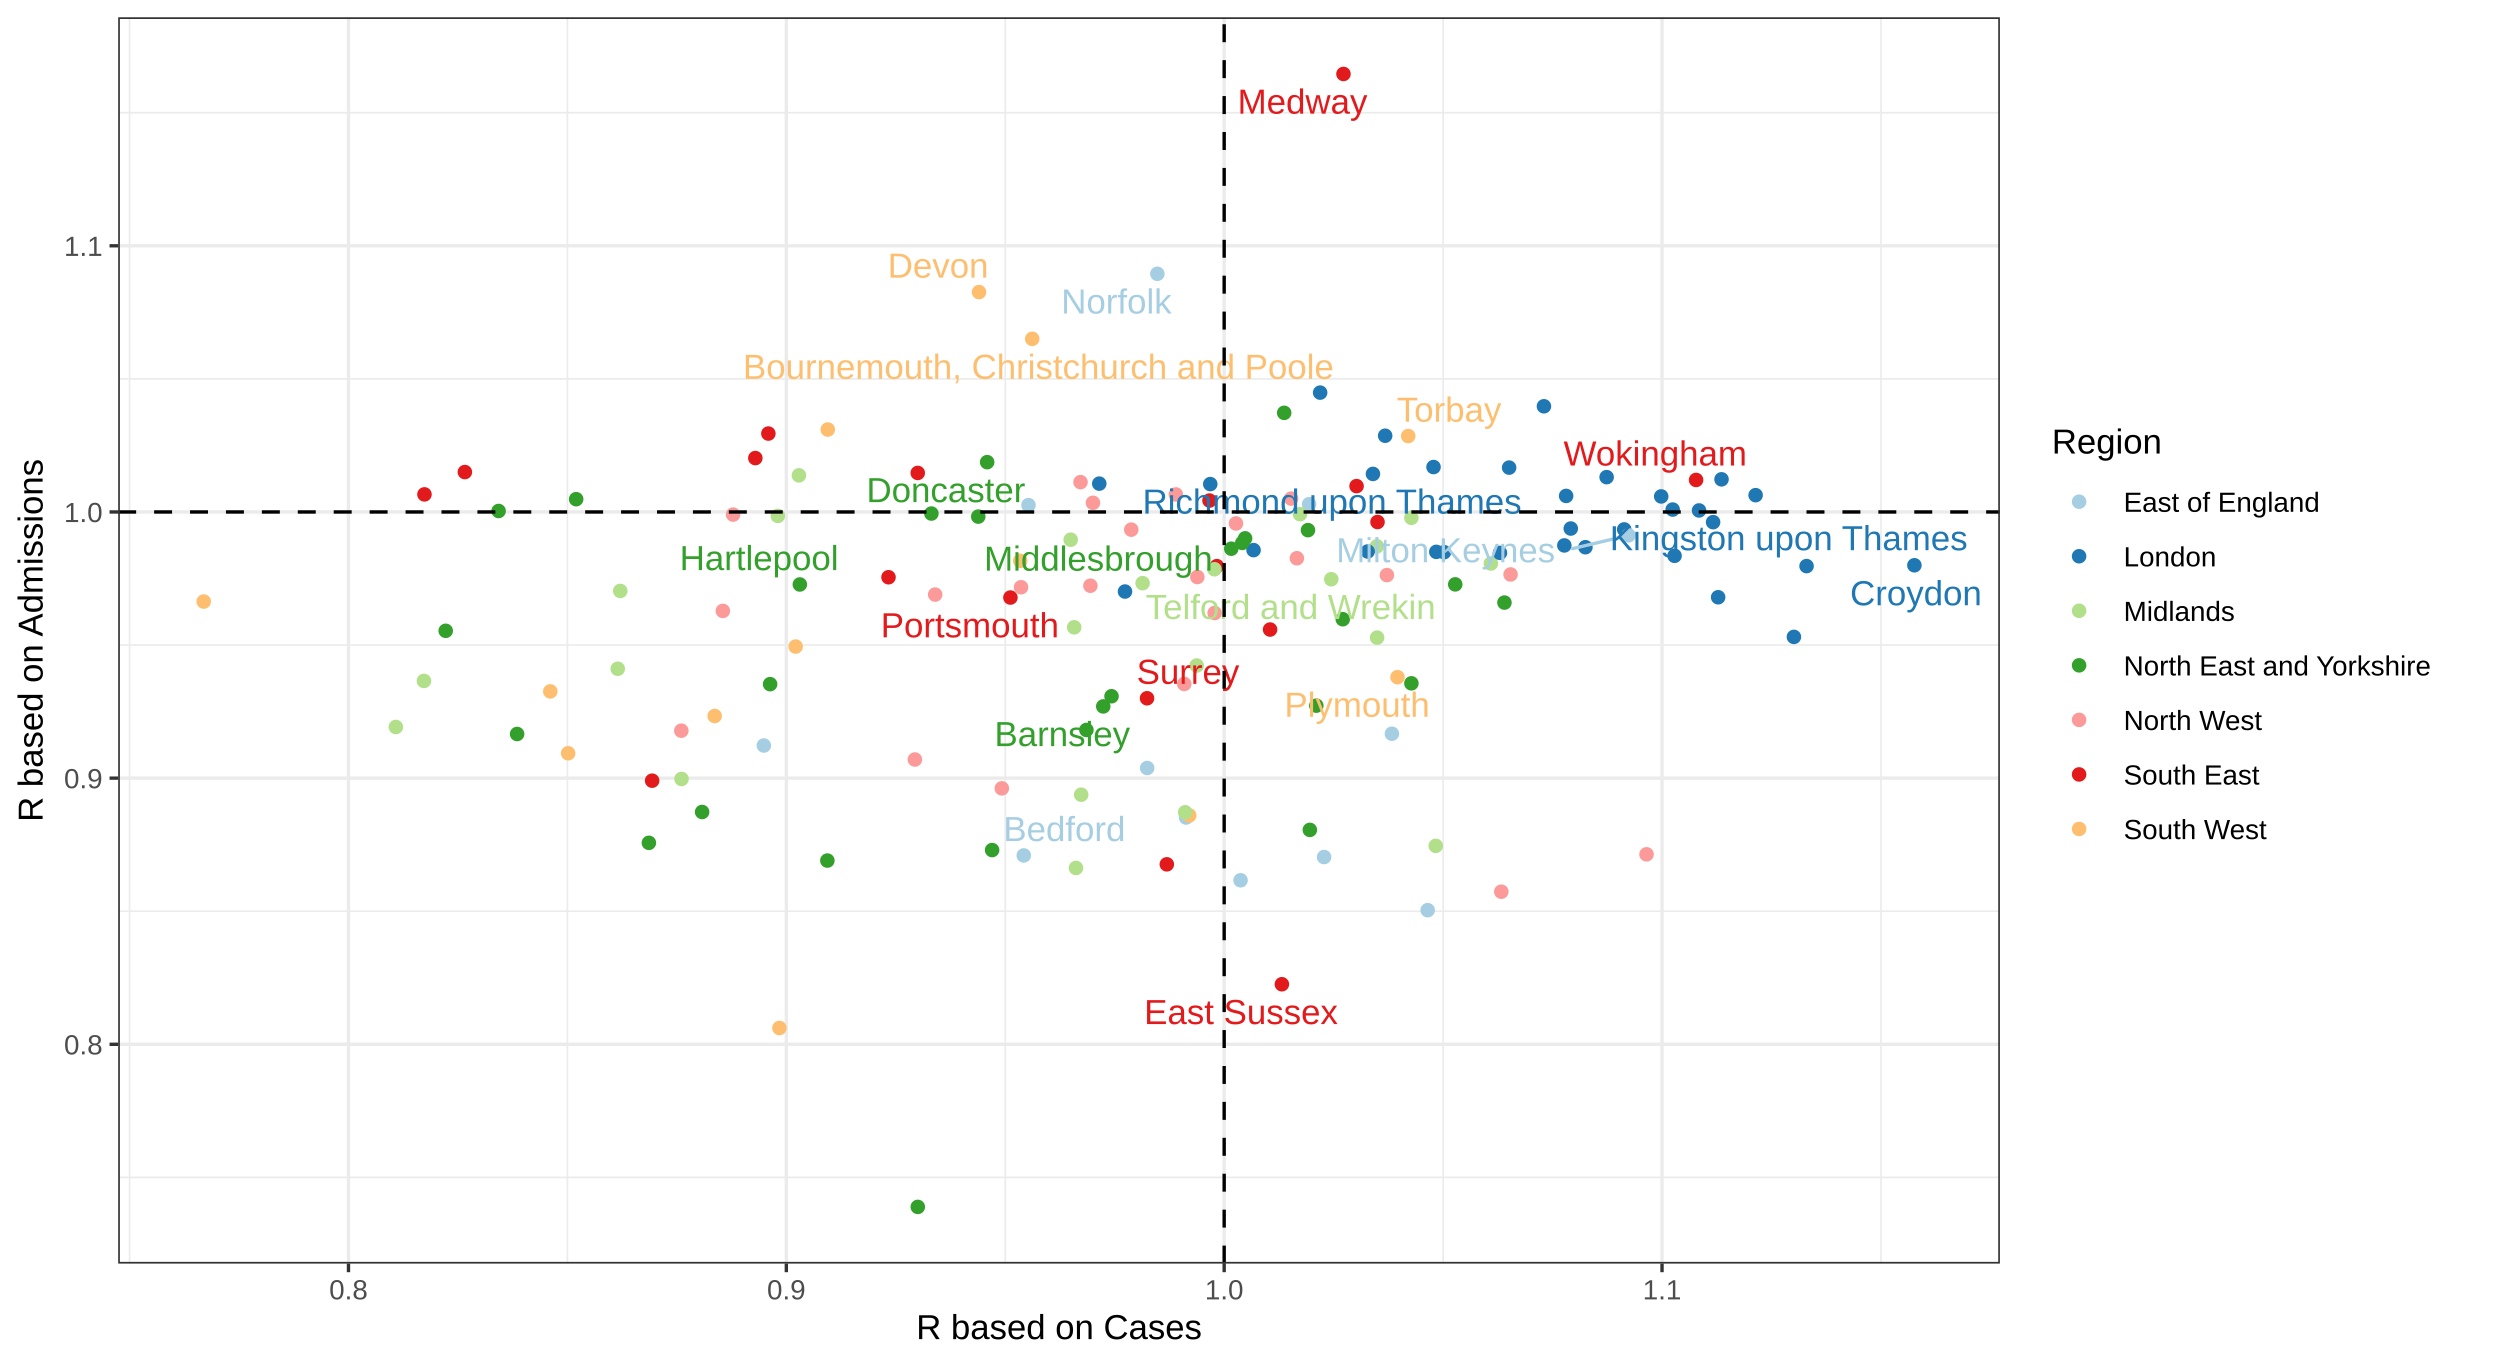
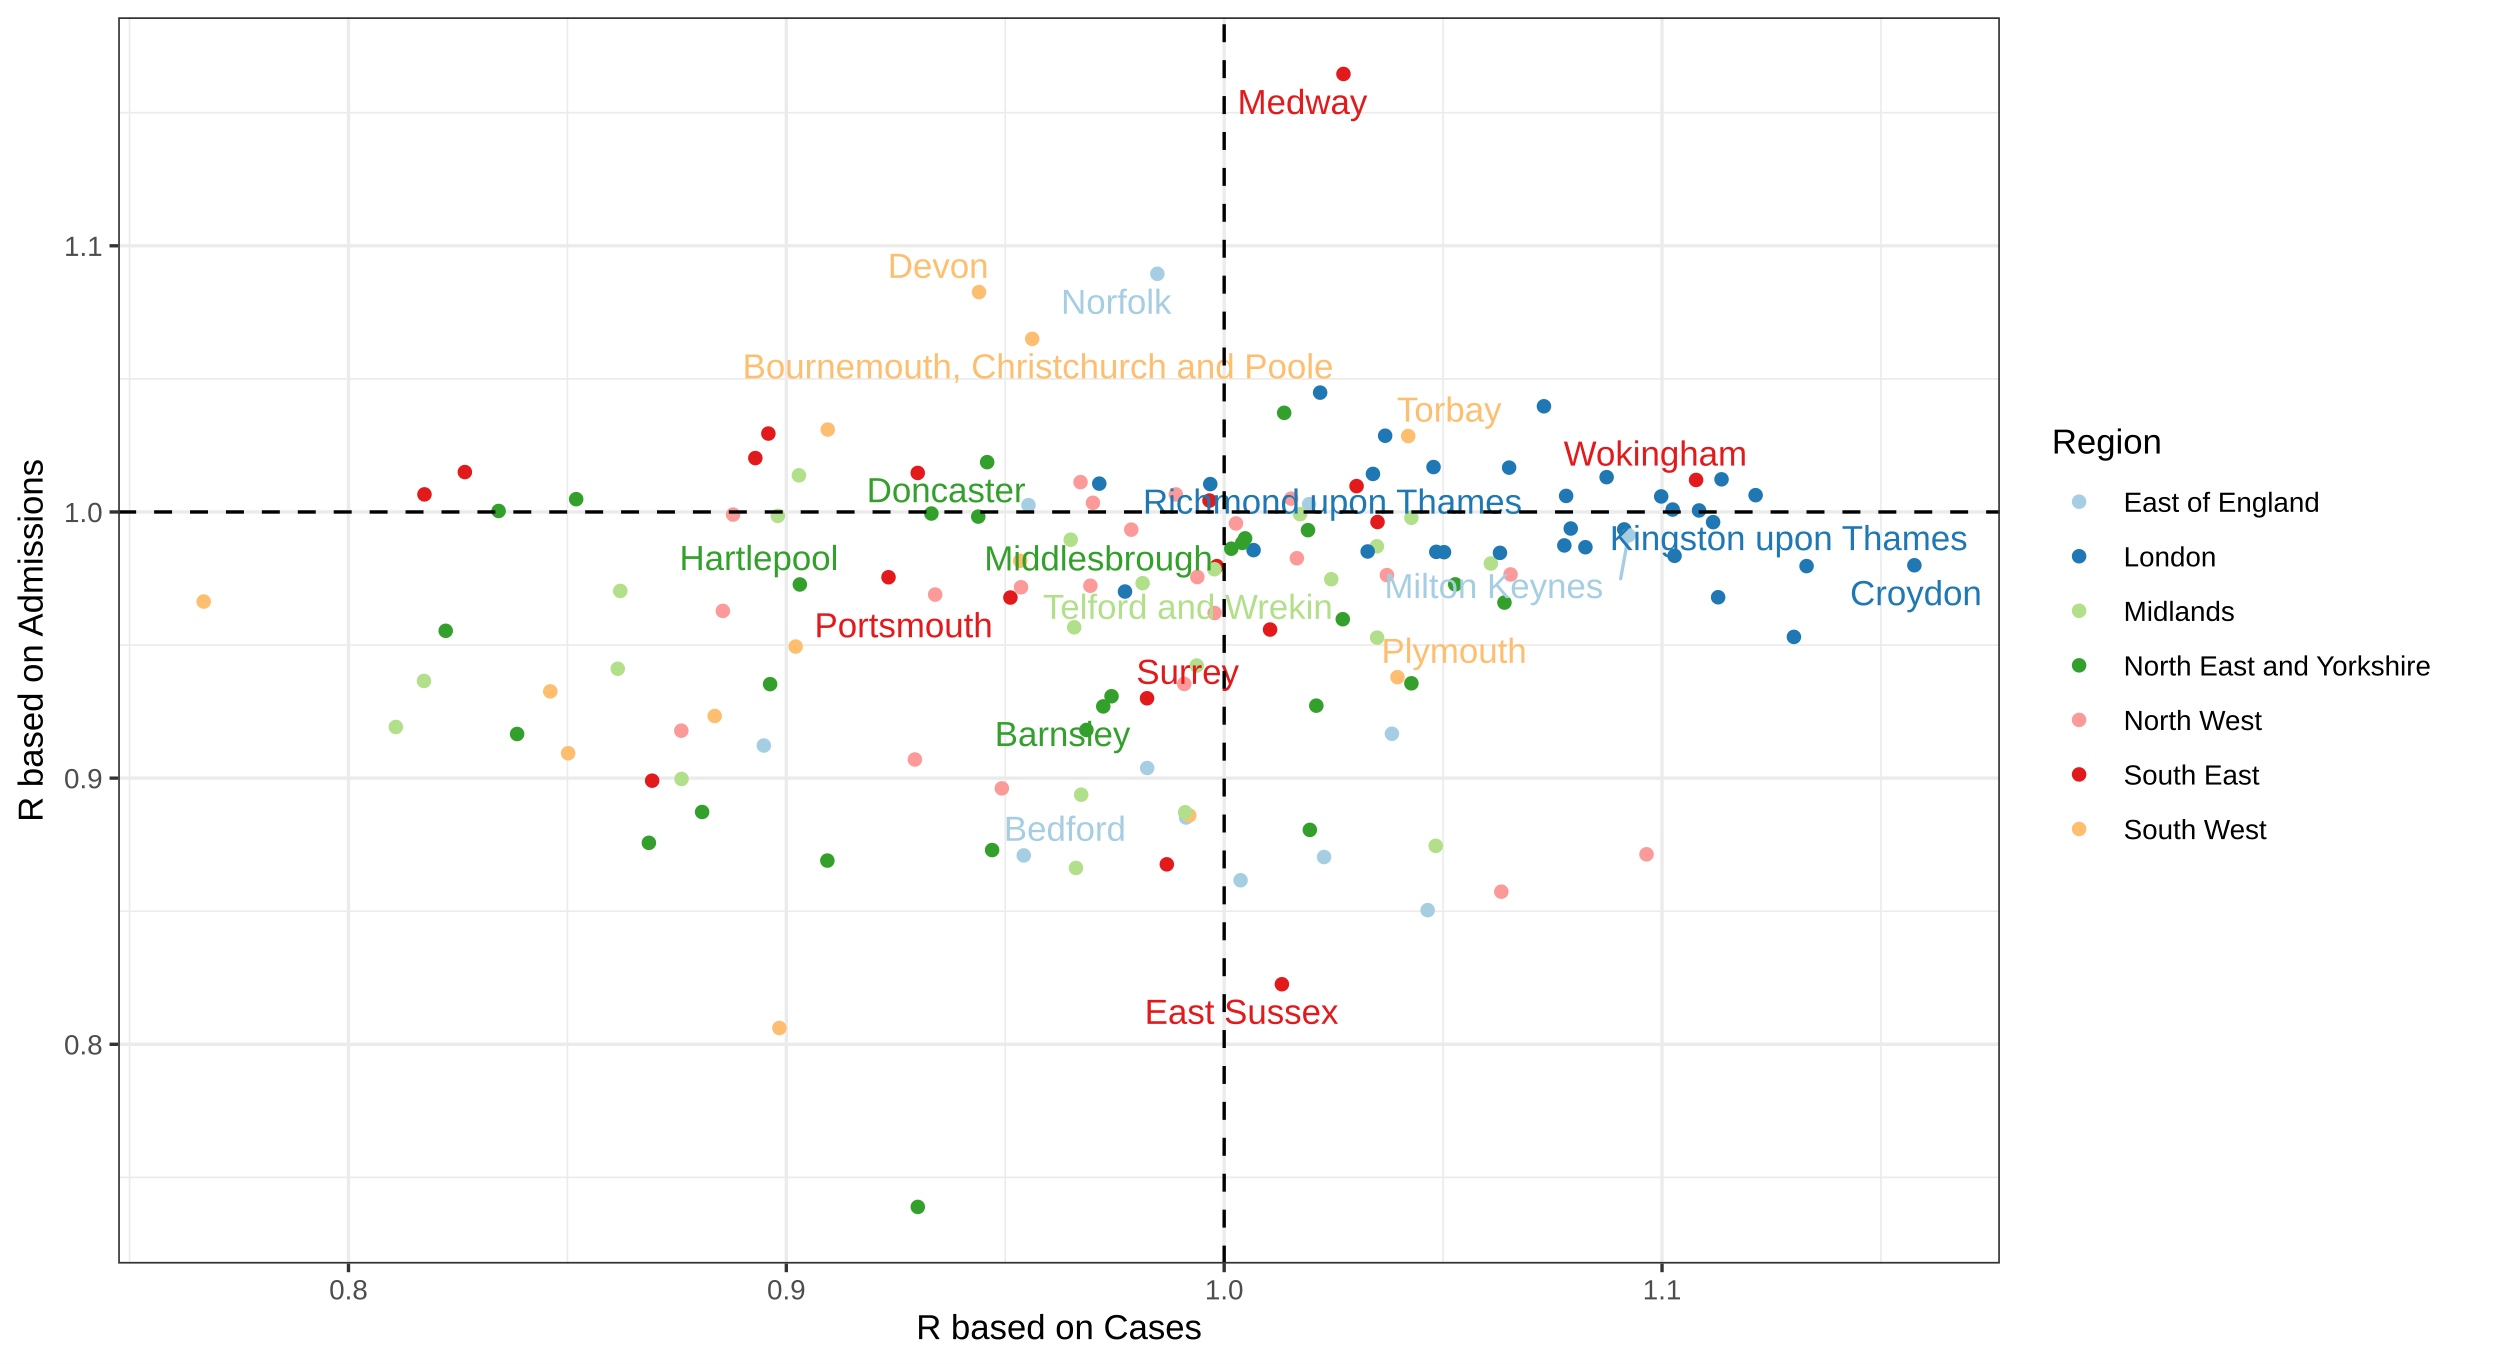
<svg xmlns="http://www.w3.org/2000/svg" class="svglite" width="792.00pt" height="432.00pt" viewBox="0 0 792.00 432.00">
  <defs>
    <style type="text/css">
    .svglite line, .svglite polyline, .svglite polygon, .svglite path, .svglite rect, .svglite circle {
      fill: none;
      stroke: #000000;
      stroke-linecap: round;
      stroke-linejoin: round;
      stroke-miterlimit: 10.00;
    }
  </style>
  </defs>
  <rect width="100%" height="100%" style="stroke: none; fill: #FFFFFF;" />
  <defs>
    <clipPath id="cpMC4wMHw3OTIuMDB8MC4wMHw0MzIuMDA=">
      <rect x="0.00" y="0.00" width="792.00" height="432.00" />
    </clipPath>
  </defs>
  <g clip-path="url(#cpMC4wMHw3OTIuMDB8MC4wMHw0MzIuMDA=)">
    <rect x="-0" y="0.00" width="792.00" height="432.00" style="stroke-width: 1.07; stroke: #FFFFFF; fill: #FFFFFF;" />
  </g>
  <defs>
    <clipPath id="cpMzcuNDR8NjMzLjU4fDUuNDh8NDAwLjI5">
      <rect x="37.44" y="5.48" width="596.13" height="394.82" />
    </clipPath>
  </defs>
  <g clip-path="url(#cpMzcuNDR8NjMzLjU4fDUuNDh8NDAwLjI5)">
    <rect x="37.44" y="5.48" width="596.13" height="394.82" style="stroke-width: 1.07; stroke: none; fill: #FFFFFF;" />
    <polyline points="37.44,373.00 633.58,373.00 " style="stroke-width: 0.53; stroke: #EBEBEB; stroke-linecap: butt;" />
    <polyline points="37.44,288.67 633.58,288.67 " style="stroke-width: 0.53; stroke: #EBEBEB; stroke-linecap: butt;" />
    <polyline points="37.44,204.35 633.58,204.35 " style="stroke-width: 0.53; stroke: #EBEBEB; stroke-linecap: butt;" />
    <polyline points="37.44,120.03 633.58,120.03 " style="stroke-width: 0.53; stroke: #EBEBEB; stroke-linecap: butt;" />
    <polyline points="37.44,35.71 633.58,35.71 " style="stroke-width: 0.53; stroke: #EBEBEB; stroke-linecap: butt;" />
    <polyline points="41.05,400.29 41.05,5.48 " style="stroke-width: 0.53; stroke: #EBEBEB; stroke-linecap: butt;" />
    <polyline points="179.76,400.29 179.76,5.48 " style="stroke-width: 0.53; stroke: #EBEBEB; stroke-linecap: butt;" />
    <polyline points="318.47,400.29 318.47,5.48 " style="stroke-width: 0.53; stroke: #EBEBEB; stroke-linecap: butt;" />
    <polyline points="457.18,400.29 457.18,5.48 " style="stroke-width: 0.53; stroke: #EBEBEB; stroke-linecap: butt;" />
    <polyline points="595.89,400.29 595.89,5.48 " style="stroke-width: 0.53; stroke: #EBEBEB; stroke-linecap: butt;" />
    <polyline points="37.44,330.84 633.58,330.84 " style="stroke-width: 1.07; stroke: #EBEBEB; stroke-linecap: butt;" />
    <polyline points="37.44,246.51 633.58,246.51 " style="stroke-width: 1.07; stroke: #EBEBEB; stroke-linecap: butt;" />
    <polyline points="37.44,162.19 633.58,162.19 " style="stroke-width: 1.07; stroke: #EBEBEB; stroke-linecap: butt;" />
    <polyline points="37.44,77.87 633.58,77.87 " style="stroke-width: 1.07; stroke: #EBEBEB; stroke-linecap: butt;" />
    <polyline points="110.40,400.29 110.40,5.48 " style="stroke-width: 1.07; stroke: #EBEBEB; stroke-linecap: butt;" />
    <polyline points="249.11,400.29 249.11,5.48 " style="stroke-width: 1.07; stroke: #EBEBEB; stroke-linecap: butt;" />
    <polyline points="387.82,400.29 387.82,5.48 " style="stroke-width: 1.07; stroke: #EBEBEB; stroke-linecap: butt;" />
    <polyline points="526.53,400.29 526.53,5.48 " style="stroke-width: 1.07; stroke: #EBEBEB; stroke-linecap: butt;" />
    <circle cx="397.13" cy="174.28" r="1.95" style="stroke-width: 0.71; stroke: #1F78B4; fill: #1F78B4;" />
    <circle cx="356.40" cy="187.40" r="1.95" style="stroke-width: 0.71; stroke: #1F78B4; fill: #1F78B4;" />
    <circle cx="349.51" cy="223.79" r="1.95" style="stroke-width: 0.71; stroke: #33A02C; fill: #33A02C;" />
    <circle cx="64.54" cy="190.57" r="1.95" style="stroke-width: 0.71; stroke: #FDBF6F; fill: #FDBF6F;" />
    <circle cx="324.33" cy="271.00" r="1.95" style="stroke-width: 0.71; stroke: #A6CEE3; fill: #A6CEE3;" />
    <circle cx="495.58" cy="172.79" r="1.95" style="stroke-width: 0.71; stroke: #1F78B4; fill: #1F78B4;" />
    <circle cx="436.20" cy="173.07" r="1.95" style="stroke-width: 0.71; stroke: #B2DF8A; fill: #B2DF8A;" />
    <circle cx="372.51" cy="156.64" r="1.95" style="stroke-width: 0.71; stroke: #FB9A99; fill: #FB9A99;" />
    <circle cx="289.84" cy="240.61" r="1.95" style="stroke-width: 0.71; stroke: #FB9A99; fill: #FB9A99;" />
    <circle cx="409.03" cy="157.96" r="1.95" style="stroke-width: 0.71; stroke: #FB9A99; fill: #FB9A99;" />
    <circle cx="327.01" cy="107.35" r="1.95" style="stroke-width: 0.71; stroke: #FDBF6F; fill: #FDBF6F;" />
    <circle cx="436.40" cy="165.37" r="1.95" style="stroke-width: 0.71; stroke: #E31A1C; fill: #E31A1C;" />
    <circle cx="417.01" cy="223.55" r="1.95" style="stroke-width: 0.71; stroke: #33A02C; fill: #33A02C;" />
    <circle cx="496.15" cy="157.11" r="1.95" style="stroke-width: 0.71; stroke: #1F78B4; fill: #1F78B4;" />
    <circle cx="281.48" cy="182.87" r="1.95" style="stroke-width: 0.71; stroke: #E31A1C; fill: #E31A1C;" />
    <circle cx="252.06" cy="204.83" r="1.95" style="stroke-width: 0.71; stroke: #FDBF6F; fill: #FDBF6F;" />
    <circle cx="497.62" cy="167.44" r="1.95" style="stroke-width: 0.71; stroke: #1F78B4; fill: #1F78B4;" />
    <circle cx="239.29" cy="145.12" r="1.95" style="stroke-width: 0.71; stroke: #E31A1C; fill: #E31A1C;" />
    <circle cx="358.38" cy="167.79" r="1.95" style="stroke-width: 0.71; stroke: #FB9A99; fill: #FB9A99;" />
    <circle cx="476.61" cy="190.90" r="1.95" style="stroke-width: 0.71; stroke: #33A02C; fill: #33A02C;" />
    <circle cx="393.01" cy="278.87" r="1.95" style="stroke-width: 0.71; stroke: #A6CEE3; fill: #A6CEE3;" />
    <circle cx="454.14" cy="147.96" r="1.95" style="stroke-width: 0.71; stroke: #1F78B4; fill: #1F78B4;" />
    <circle cx="419.47" cy="271.51" r="1.95" style="stroke-width: 0.71; stroke: #A6CEE3; fill: #A6CEE3;" />
    <circle cx="317.38" cy="249.75" r="1.95" style="stroke-width: 0.71; stroke: #FB9A99; fill: #FB9A99;" />
    <circle cx="342.31" cy="152.74" r="1.95" style="stroke-width: 0.71; stroke: #FB9A99; fill: #FB9A99;" />
    <circle cx="314.30" cy="269.30" r="1.95" style="stroke-width: 0.71; stroke: #33A02C; fill: #33A02C;" />
    <circle cx="361.98" cy="184.75" r="1.95" style="stroke-width: 0.71; stroke: #B2DF8A; fill: #B2DF8A;" />
    <circle cx="606.48" cy="179.08" r="1.95" style="stroke-width: 0.71; stroke: #1F78B4; fill: #1F78B4;" />
    <circle cx="262.11" cy="272.63" r="1.95" style="stroke-width: 0.71; stroke: #33A02C; fill: #33A02C;" />
    <circle cx="205.57" cy="267.01" r="1.95" style="stroke-width: 0.71; stroke: #33A02C; fill: #33A02C;" />
    <circle cx="447.13" cy="164.04" r="1.95" style="stroke-width: 0.71; stroke: #B2DF8A; fill: #B2DF8A;" />
    <circle cx="454.85" cy="267.97" r="1.95" style="stroke-width: 0.71; stroke: #B2DF8A; fill: #B2DF8A;" />
    <circle cx="310.15" cy="92.53" r="1.95" style="stroke-width: 0.71; stroke: #FDBF6F; fill: #FDBF6F;" />
    <circle cx="312.73" cy="146.41" r="1.95" style="stroke-width: 0.71; stroke: #33A02C; fill: #33A02C;" />
    <circle cx="262.24" cy="136.08" r="1.95" style="stroke-width: 0.71; stroke: #FDBF6F; fill: #FDBF6F;" />
    <circle cx="253.10" cy="150.59" r="1.95" style="stroke-width: 0.71; stroke: #B2DF8A; fill: #B2DF8A;" />
    <circle cx="383.41" cy="153.36" r="1.95" style="stroke-width: 0.71; stroke: #1F78B4; fill: #1F78B4;" />
    <circle cx="157.96" cy="161.88" r="1.95" style="stroke-width: 0.71; stroke: #33A02C; fill: #33A02C;" />
    <circle cx="406.10" cy="311.81" r="1.95" style="stroke-width: 0.71; stroke: #E31A1C; fill: #E31A1C;" />
    <circle cx="530.50" cy="176.08" r="1.95" style="stroke-width: 0.71; stroke: #1F78B4; fill: #1F78B4;" />
    <circle cx="452.29" cy="288.34" r="1.95" style="stroke-width: 0.71; stroke: #A6CEE3; fill: #A6CEE3;" />
    <circle cx="290.76" cy="382.35" r="1.95" style="stroke-width: 0.71; stroke: #33A02C; fill: #33A02C;" />
    <circle cx="179.99" cy="238.63" r="1.95" style="stroke-width: 0.71; stroke: #FDBF6F; fill: #FDBF6F;" />
    <circle cx="514.54" cy="167.72" r="1.95" style="stroke-width: 0.71; stroke: #1F78B4; fill: #1F78B4;" />
    <circle cx="229.00" cy="193.54" r="1.95" style="stroke-width: 0.71; stroke: #FB9A99; fill: #FB9A99;" />
    <circle cx="526.27" cy="157.27" r="1.95" style="stroke-width: 0.71; stroke: #1F78B4; fill: #1F78B4;" />
    <circle cx="385.50" cy="179.36" r="1.95" style="stroke-width: 0.71; stroke: #E31A1C; fill: #E31A1C;" />
    <circle cx="457.47" cy="174.93" r="1.95" style="stroke-width: 0.71; stroke: #1F78B4; fill: #1F78B4;" />
    <circle cx="348.25" cy="153.21" r="1.95" style="stroke-width: 0.71; stroke: #1F78B4; fill: #1F78B4;" />
    <circle cx="253.39" cy="185.16" r="1.95" style="stroke-width: 0.71; stroke: #33A02C; fill: #33A02C;" />
    <circle cx="572.32" cy="179.34" r="1.95" style="stroke-width: 0.71; stroke: #1F78B4; fill: #1F78B4;" />
    <circle cx="125.41" cy="230.31" r="1.95" style="stroke-width: 0.71; stroke: #B2DF8A; fill: #B2DF8A;" />
    <circle cx="363.42" cy="243.31" r="1.95" style="stroke-width: 0.71; stroke: #A6CEE3; fill: #A6CEE3;" />
    <circle cx="438.82" cy="138.04" r="1.95" style="stroke-width: 0.71; stroke: #1F78B4; fill: #1F78B4;" />
    <circle cx="418.22" cy="124.38" r="1.95" style="stroke-width: 0.71; stroke: #1F78B4; fill: #1F78B4;" />
    <circle cx="147.27" cy="149.55" r="1.95" style="stroke-width: 0.71; stroke: #E31A1C; fill: #E31A1C;" />
    <circle cx="489.12" cy="128.71" r="1.95" style="stroke-width: 0.71; stroke: #1F78B4; fill: #1F78B4;" />
    <circle cx="508.98" cy="151.16" r="1.95" style="stroke-width: 0.71; stroke: #1F78B4; fill: #1F78B4;" />
    <circle cx="402.36" cy="199.44" r="1.95" style="stroke-width: 0.71; stroke: #E31A1C; fill: #E31A1C;" />
    <circle cx="406.83" cy="130.79" r="1.95" style="stroke-width: 0.71; stroke: #33A02C; fill: #33A02C;" />
    <circle cx="538.26" cy="161.71" r="1.95" style="stroke-width: 0.71; stroke: #1F78B4; fill: #1F78B4;" />
    <circle cx="352.13" cy="220.57" r="1.95" style="stroke-width: 0.71; stroke: #33A02C; fill: #33A02C;" />
    <circle cx="410.85" cy="176.85" r="1.95" style="stroke-width: 0.71; stroke: #FB9A99; fill: #FB9A99;" />
    <circle cx="556.18" cy="156.87" r="1.95" style="stroke-width: 0.71; stroke: #1F78B4; fill: #1F78B4;" />
    <circle cx="215.84" cy="231.48" r="1.95" style="stroke-width: 0.71; stroke: #FB9A99; fill: #FB9A99;" />
    <circle cx="344.18" cy="231.25" r="1.95" style="stroke-width: 0.71; stroke: #33A02C; fill: #33A02C;" />
    <circle cx="195.70" cy="211.86" r="1.95" style="stroke-width: 0.71; stroke: #B2DF8A; fill: #B2DF8A;" />
    <circle cx="134.31" cy="215.72" r="1.95" style="stroke-width: 0.71; stroke: #B2DF8A; fill: #B2DF8A;" />
    <circle cx="542.71" cy="165.42" r="1.95" style="stroke-width: 0.71; stroke: #1F78B4; fill: #1F78B4;" />
    <circle cx="340.31" cy="198.73" r="1.95" style="stroke-width: 0.71; stroke: #B2DF8A; fill: #B2DF8A;" />
    <circle cx="439.37" cy="182.19" r="1.95" style="stroke-width: 0.71; stroke: #FB9A99; fill: #FB9A99;" />
    <circle cx="375.76" cy="258.99" r="1.95" style="stroke-width: 0.71; stroke: #A6CEE3; fill: #A6CEE3;" />
    <circle cx="296.26" cy="188.36" r="1.95" style="stroke-width: 0.71; stroke: #FB9A99; fill: #FB9A99;" />
    <circle cx="425.61" cy="23.43" r="1.95" style="stroke-width: 0.71; stroke: #E31A1C; fill: #E31A1C;" />
    <circle cx="568.31" cy="201.77" r="1.95" style="stroke-width: 0.71; stroke: #1F78B4; fill: #1F78B4;" />
    <circle cx="393.55" cy="172.00" r="1.95" style="stroke-width: 0.71; stroke: #33A02C; fill: #33A02C;" />
    <circle cx="515.92" cy="169.59" r="1.95" style="stroke-width: 0.71; stroke: #A6CEE3; fill: #A6CEE3;" />
    <circle cx="414.96" cy="262.91" r="1.95" style="stroke-width: 0.71; stroke: #33A02C; fill: #33A02C;" />
    <circle cx="455.02" cy="174.83" r="1.95" style="stroke-width: 0.71; stroke: #1F78B4; fill: #1F78B4;" />
    <circle cx="366.65" cy="86.74" r="1.95" style="stroke-width: 0.71; stroke: #A6CEE3; fill: #A6CEE3;" />
    <circle cx="447.13" cy="216.48" r="1.95" style="stroke-width: 0.71; stroke: #33A02C; fill: #33A02C;" />
    <circle cx="141.20" cy="199.84" r="1.95" style="stroke-width: 0.71; stroke: #33A02C; fill: #33A02C;" />
    <circle cx="323.21" cy="177.68" r="1.95" style="stroke-width: 0.71; stroke: #FDBF6F; fill: #FDBF6F;" />
    <circle cx="414.37" cy="167.95" r="1.95" style="stroke-width: 0.71; stroke: #33A02C; fill: #33A02C;" />
    <circle cx="163.82" cy="232.53" r="1.95" style="stroke-width: 0.71; stroke: #33A02C; fill: #33A02C;" />
    <circle cx="436.27" cy="202.00" r="1.95" style="stroke-width: 0.71; stroke: #B2DF8A; fill: #B2DF8A;" />
    <circle cx="309.91" cy="163.66" r="1.95" style="stroke-width: 0.71; stroke: #33A02C; fill: #33A02C;" />
    <circle cx="472.31" cy="178.52" r="1.95" style="stroke-width: 0.71; stroke: #B2DF8A; fill: #B2DF8A;" />
    <circle cx="246.42" cy="163.43" r="1.95" style="stroke-width: 0.71; stroke: #B2DF8A; fill: #B2DF8A;" />
    <circle cx="478.55" cy="181.99" r="1.95" style="stroke-width: 0.71; stroke: #FB9A99; fill: #FB9A99;" />
    <circle cx="429.76" cy="154.00" r="1.95" style="stroke-width: 0.71; stroke: #E31A1C; fill: #E31A1C;" />
    <circle cx="241.98" cy="236.18" r="1.95" style="stroke-width: 0.71; stroke: #A6CEE3; fill: #A6CEE3;" />
    <circle cx="442.73" cy="214.53" r="1.95" style="stroke-width: 0.71; stroke: #FDBF6F; fill: #FDBF6F;" />
    <circle cx="320.10" cy="189.30" r="1.95" style="stroke-width: 0.71; stroke: #E31A1C; fill: #E31A1C;" />
    <circle cx="290.74" cy="149.83" r="1.95" style="stroke-width: 0.71; stroke: #E31A1C; fill: #E31A1C;" />
    <circle cx="433.28" cy="174.71" r="1.95" style="stroke-width: 0.71; stroke: #1F78B4; fill: #1F78B4;" />
    <circle cx="390.07" cy="173.83" r="1.95" style="stroke-width: 0.71; stroke: #33A02C; fill: #33A02C;" />
    <circle cx="434.95" cy="150.14" r="1.95" style="stroke-width: 0.71; stroke: #1F78B4; fill: #1F78B4;" />
    <circle cx="232.24" cy="163.02" r="1.95" style="stroke-width: 0.71; stroke: #FB9A99; fill: #FB9A99;" />
    <circle cx="461.02" cy="185.13" r="1.95" style="stroke-width: 0.71; stroke: #33A02C; fill: #33A02C;" />
    <circle cx="346.25" cy="159.29" r="1.95" style="stroke-width: 0.71; stroke: #FB9A99; fill: #FB9A99;" />
    <circle cx="384.74" cy="180.34" r="1.95" style="stroke-width: 0.71; stroke: #B2DF8A; fill: #B2DF8A;" />
    <circle cx="384.80" cy="194.20" r="1.95" style="stroke-width: 0.71; stroke: #FB9A99; fill: #FB9A99;" />
    <circle cx="295.06" cy="162.69" r="1.95" style="stroke-width: 0.71; stroke: #33A02C; fill: #33A02C;" />
    <circle cx="379.12" cy="210.84" r="1.95" style="stroke-width: 0.71; stroke: #B2DF8A; fill: #B2DF8A;" />
    <circle cx="369.65" cy="273.82" r="1.95" style="stroke-width: 0.71; stroke: #E31A1C; fill: #E31A1C;" />
    <circle cx="339.20" cy="170.98" r="1.95" style="stroke-width: 0.71; stroke: #B2DF8A; fill: #B2DF8A;" />
    <circle cx="376.75" cy="258.32" r="1.95" style="stroke-width: 0.71; stroke: #FDBF6F; fill: #FDBF6F;" />
    <circle cx="174.33" cy="219.03" r="1.95" style="stroke-width: 0.71; stroke: #FDBF6F; fill: #FDBF6F;" />
    <circle cx="394.45" cy="170.55" r="1.95" style="stroke-width: 0.71; stroke: #33A02C; fill: #33A02C;" />
    <circle cx="243.42" cy="137.35" r="1.95" style="stroke-width: 0.71; stroke: #E31A1C; fill: #E31A1C;" />
    <circle cx="414.73" cy="159.73" r="1.95" style="stroke-width: 0.71; stroke: #A6CEE3; fill: #A6CEE3;" />
    <circle cx="545.38" cy="151.85" r="1.95" style="stroke-width: 0.71; stroke: #1F78B4; fill: #1F78B4;" />
    <circle cx="323.46" cy="186.04" r="1.95" style="stroke-width: 0.71; stroke: #FB9A99; fill: #FB9A99;" />
    <circle cx="196.50" cy="187.21" r="1.95" style="stroke-width: 0.71; stroke: #B2DF8A; fill: #B2DF8A;" />
    <circle cx="475.62" cy="282.49" r="1.95" style="stroke-width: 0.71; stroke: #FB9A99; fill: #FB9A99;" />
    <circle cx="243.97" cy="216.74" r="1.95" style="stroke-width: 0.71; stroke: #33A02C; fill: #33A02C;" />
    <circle cx="411.84" cy="162.89" r="1.95" style="stroke-width: 0.71; stroke: #B2DF8A; fill: #B2DF8A;" />
    <circle cx="440.96" cy="232.45" r="1.95" style="stroke-width: 0.71; stroke: #A6CEE3; fill: #A6CEE3;" />
    <circle cx="425.39" cy="196.17" r="1.95" style="stroke-width: 0.71; stroke: #33A02C; fill: #33A02C;" />
    <circle cx="363.38" cy="221.21" r="1.95" style="stroke-width: 0.71; stroke: #E31A1C; fill: #E31A1C;" />
    <circle cx="529.90" cy="161.43" r="1.95" style="stroke-width: 0.71; stroke: #1F78B4; fill: #1F78B4;" />
    <circle cx="246.93" cy="325.67" r="1.95" style="stroke-width: 0.71; stroke: #FDBF6F; fill: #FDBF6F;" />
    <circle cx="375.17" cy="216.68" r="1.95" style="stroke-width: 0.71; stroke: #FB9A99; fill: #FB9A99;" />
    <circle cx="421.75" cy="183.50" r="1.95" style="stroke-width: 0.71; stroke: #B2DF8A; fill: #B2DF8A;" />
    <circle cx="325.82" cy="160.02" r="1.95" style="stroke-width: 0.71; stroke: #A6CEE3; fill: #A6CEE3;" />
    <circle cx="446.12" cy="138.14" r="1.95" style="stroke-width: 0.71; stroke: #FDBF6F; fill: #FDBF6F;" />
    <circle cx="475.19" cy="175.15" r="1.95" style="stroke-width: 0.71; stroke: #1F78B4; fill: #1F78B4;" />
    <circle cx="379.32" cy="182.80" r="1.95" style="stroke-width: 0.71; stroke: #FB9A99; fill: #FB9A99;" />
    <circle cx="222.43" cy="257.24" r="1.95" style="stroke-width: 0.71; stroke: #33A02C; fill: #33A02C;" />
    <circle cx="340.87" cy="274.97" r="1.95" style="stroke-width: 0.71; stroke: #B2DF8A; fill: #B2DF8A;" />
    <circle cx="502.26" cy="173.36" r="1.95" style="stroke-width: 0.71; stroke: #1F78B4; fill: #1F78B4;" />
    <circle cx="544.31" cy="189.21" r="1.95" style="stroke-width: 0.71; stroke: #1F78B4; fill: #1F78B4;" />
    <circle cx="521.62" cy="270.65" r="1.95" style="stroke-width: 0.71; stroke: #FB9A99; fill: #FB9A99;" />
    <circle cx="342.52" cy="251.76" r="1.95" style="stroke-width: 0.71; stroke: #B2DF8A; fill: #B2DF8A;" />
    <circle cx="134.47" cy="156.62" r="1.95" style="stroke-width: 0.71; stroke: #E31A1C; fill: #E31A1C;" />
    <circle cx="206.60" cy="247.32" r="1.95" style="stroke-width: 0.71; stroke: #E31A1C; fill: #E31A1C;" />
    <circle cx="478.09" cy="148.14" r="1.95" style="stroke-width: 0.71; stroke: #1F78B4; fill: #1F78B4;" />
    <circle cx="391.56" cy="165.83" r="1.95" style="stroke-width: 0.71; stroke: #FB9A99; fill: #FB9A99;" />
    <circle cx="226.41" cy="226.83" r="1.95" style="stroke-width: 0.71; stroke: #FDBF6F; fill: #FDBF6F;" />
    <circle cx="383.17" cy="158.57" r="1.95" style="stroke-width: 0.71; stroke: #E31A1C; fill: #E31A1C;" />
    <circle cx="345.44" cy="185.56" r="1.95" style="stroke-width: 0.71; stroke: #FB9A99; fill: #FB9A99;" />
    <circle cx="537.32" cy="152.05" r="1.95" style="stroke-width: 0.71; stroke: #E31A1C; fill: #E31A1C;" />
    <circle cx="375.46" cy="257.33" r="1.95" style="stroke-width: 0.71; stroke: #B2DF8A; fill: #B2DF8A;" />
    <circle cx="215.91" cy="246.78" r="1.95" style="stroke-width: 0.71; stroke: #B2DF8A; fill: #B2DF8A;" />
    <circle cx="182.53" cy="158.14" r="1.95" style="stroke-width: 0.71; stroke: #33A02C; fill: #33A02C;" />
-     <line x1="498.17" y1="173.81" x2="514.60" y2="169.90" style="stroke-width: 1.07; stroke: #A6CEE3;" />
-     <text x="336.53" y="236.37" text-anchor="middle" style="font-size: 11.04px; fill: #33A02C; font-family: Liberation Sans;" textLength="47.79px" lengthAdjust="spacingAndGlyphs">Barnsley</text>
-     <text x="337.19" y="266.45" text-anchor="middle" style="font-size: 11.04px; fill: #A6CEE3; font-family: Liberation Sans;" textLength="43.32px" lengthAdjust="spacingAndGlyphs">Bedford</text>
-     <text x="328.96" y="120.02" text-anchor="middle" style="font-size: 11.04px; fill: #FDBF6F; font-family: Liberation Sans;" textLength="209.37px" lengthAdjust="spacingAndGlyphs">Bournemouth, Christchurch and Poole</text>
-     <text x="606.97" y="191.75" text-anchor="middle" style="font-size: 11.04px; fill: #1F78B4; font-family: Liberation Sans;" textLength="46.01px" lengthAdjust="spacingAndGlyphs">Croydon</text>
-     <text x="297.19" y="87.96" text-anchor="middle" style="font-size: 11.04px; fill: #FDBF6F; font-family: Liberation Sans;" textLength="35.55px" lengthAdjust="spacingAndGlyphs">Devon</text>
-     <text x="299.66" y="159.08" text-anchor="middle" style="font-size: 11.04px; fill: #33A02C; font-family: Liberation Sans;" textLength="56.46px" lengthAdjust="spacingAndGlyphs">Doncaster</text>
-     <text x="393.16" y="324.43" text-anchor="middle" style="font-size: 11.04px; fill: #E31A1C; font-family: Liberation Sans;" textLength="65.92px" lengthAdjust="spacingAndGlyphs">East Sussex</text>
-     <text x="240.48" y="180.62" text-anchor="middle" style="font-size: 11.04px; fill: #33A02C; font-family: Liberation Sans;" textLength="57.33px" lengthAdjust="spacingAndGlyphs">Hartlepool</text>
-     <text x="566.67" y="174.31" text-anchor="middle" style="font-size: 11.04px; fill: #1F78B4; font-family: Liberation Sans;" textLength="126.61px" lengthAdjust="spacingAndGlyphs">Kingston upon Thames</text>
-     <text x="412.63" y="36.01" text-anchor="middle" style="font-size: 11.04px; fill: #E31A1C; font-family: Liberation Sans;" textLength="45.62px" lengthAdjust="spacingAndGlyphs">Medway</text>
-     <text x="347.97" y="180.79" text-anchor="middle" style="font-size: 11.04px; fill: #33A02C; font-family: Liberation Sans;" textLength="81.20px" lengthAdjust="spacingAndGlyphs">Middlesbrough</text>
-     <text x="457.99" y="178.13" text-anchor="middle" style="font-size: 11.04px; fill: #A6CEE3; font-family: Liberation Sans;" textLength="76.76px" lengthAdjust="spacingAndGlyphs">Milton Keynes</text>
-     <text x="353.68" y="99.33" text-anchor="middle" style="font-size: 11.04px; fill: #A6CEE3; font-family: Liberation Sans;" textLength="39.61px" lengthAdjust="spacingAndGlyphs">Norfolk</text>
-     <text x="429.92" y="227.08" text-anchor="middle" style="font-size: 11.04px; fill: #FDBF6F; font-family: Liberation Sans;" textLength="52.05px" lengthAdjust="spacingAndGlyphs">Plymouth</text>
-     <text x="307.25" y="201.90" text-anchor="middle" style="font-size: 11.04px; fill: #E31A1C; font-family: Liberation Sans;" textLength="63.41px" lengthAdjust="spacingAndGlyphs">Portsmouth</text>
-     <text x="422.00" y="162.72" text-anchor="middle" style="font-size: 11.04px; fill: #1F78B4; font-family: Liberation Sans;" textLength="133.77px" lengthAdjust="spacingAndGlyphs">Richmond upon Thames</text>
-     <text x="376.35" y="216.64" text-anchor="middle" style="font-size: 11.04px; fill: #E31A1C; font-family: Liberation Sans;" textLength="35.94px" lengthAdjust="spacingAndGlyphs">Surrey</text>
-     <text x="408.88" y="196.09" text-anchor="middle" style="font-size: 11.04px; fill: #B2DF8A; font-family: Liberation Sans;" textLength="102.39px" lengthAdjust="spacingAndGlyphs">Telford and Wrekin</text>
-     <text x="459.06" y="133.60" text-anchor="middle" style="font-size: 11.04px; fill: #FDBF6F; font-family: Liberation Sans;" textLength="36.44px" lengthAdjust="spacingAndGlyphs">Torbay</text>
-     <text x="524.38" y="147.48" text-anchor="middle" style="font-size: 11.04px; fill: #E31A1C; font-family: Liberation Sans;" textLength="64.94px" lengthAdjust="spacingAndGlyphs">Wokingham</text>
+     <line x1="513.42" y1="183.35" x2="515.75" y2="170.51" style="stroke-width: 1.07; stroke: #A6CEE3;" />
+     <text x="336.61" y="236.34" text-anchor="middle" style="font-size: 11.04px; fill: #33A02C; font-family: Liberation Sans;" textLength="47.79px" lengthAdjust="spacingAndGlyphs">Barnsley</text>
+     <text x="337.35" y="266.36" text-anchor="middle" style="font-size: 11.04px; fill: #A6CEE3; font-family: Liberation Sans;" textLength="43.32px" lengthAdjust="spacingAndGlyphs">Bedford</text>
+     <text x="328.84" y="119.88" text-anchor="middle" style="font-size: 11.04px; fill: #FDBF6F; font-family: Liberation Sans;" textLength="209.37px" lengthAdjust="spacingAndGlyphs">Bournemouth, Christchurch and Poole</text>
+     <text x="606.97" y="191.72" text-anchor="middle" style="font-size: 11.04px; fill: #1F78B4; font-family: Liberation Sans;" textLength="46.01px" lengthAdjust="spacingAndGlyphs">Croydon</text>
+     <text x="297.21" y="88.02" text-anchor="middle" style="font-size: 11.04px; fill: #FDBF6F; font-family: Liberation Sans;" textLength="35.55px" lengthAdjust="spacingAndGlyphs">Devon</text>
+     <text x="299.73" y="159.09" text-anchor="middle" style="font-size: 11.04px; fill: #33A02C; font-family: Liberation Sans;" textLength="56.46px" lengthAdjust="spacingAndGlyphs">Doncaster</text>
+     <text x="393.32" y="324.36" text-anchor="middle" style="font-size: 11.04px; fill: #E31A1C; font-family: Liberation Sans;" textLength="65.92px" lengthAdjust="spacingAndGlyphs">East Sussex</text>
+     <text x="240.42" y="180.59" text-anchor="middle" style="font-size: 11.04px; fill: #33A02C; font-family: Liberation Sans;" textLength="57.33px" lengthAdjust="spacingAndGlyphs">Hartlepool</text>
+     <text x="566.67" y="174.29" text-anchor="middle" style="font-size: 11.04px; fill: #1F78B4; font-family: Liberation Sans;" textLength="126.61px" lengthAdjust="spacingAndGlyphs">Kingston upon Thames</text>
+     <text x="412.61" y="36.12" text-anchor="middle" style="font-size: 11.04px; fill: #E31A1C; font-family: Liberation Sans;" textLength="45.62px" lengthAdjust="spacingAndGlyphs">Medway</text>
+     <text x="348.02" y="180.70" text-anchor="middle" style="font-size: 11.04px; fill: #33A02C; font-family: Liberation Sans;" textLength="81.20px" lengthAdjust="spacingAndGlyphs">Middlesbrough</text>
+     <text x="473.24" y="189.48" text-anchor="middle" style="font-size: 11.04px; fill: #A6CEE3; font-family: Liberation Sans;" textLength="76.76px" lengthAdjust="spacingAndGlyphs">Milton Keynes</text>
+     <text x="353.63" y="99.42" text-anchor="middle" style="font-size: 11.04px; fill: #A6CEE3; font-family: Liberation Sans;" textLength="39.61px" lengthAdjust="spacingAndGlyphs">Norfolk</text>
+     <text x="460.65" y="210.00" text-anchor="middle" style="font-size: 11.04px; fill: #FDBF6F; font-family: Liberation Sans;" textLength="52.05px" lengthAdjust="spacingAndGlyphs">Plymouth</text>
+     <text x="286.26" y="201.89" text-anchor="middle" style="font-size: 11.04px; fill: #E31A1C; font-family: Liberation Sans;" textLength="63.41px" lengthAdjust="spacingAndGlyphs">Portsmouth</text>
+     <text x="422.13" y="162.72" text-anchor="middle" style="font-size: 11.04px; fill: #1F78B4; font-family: Liberation Sans;" textLength="133.77px" lengthAdjust="spacingAndGlyphs">Richmond upon Thames</text>
+     <text x="376.25" y="216.65" text-anchor="middle" style="font-size: 11.04px; fill: #E31A1C; font-family: Liberation Sans;" textLength="35.94px" lengthAdjust="spacingAndGlyphs">Surrey</text>
+     <text x="376.30" y="196.06" text-anchor="middle" style="font-size: 11.04px; fill: #B2DF8A; font-family: Liberation Sans;" textLength="102.39px" lengthAdjust="spacingAndGlyphs">Telford and Wrekin</text>
+     <text x="459.10" y="133.58" text-anchor="middle" style="font-size: 11.04px; fill: #FDBF6F; font-family: Liberation Sans;" textLength="36.44px" lengthAdjust="spacingAndGlyphs">Torbay</text>
+     <text x="524.42" y="147.50" text-anchor="middle" style="font-size: 11.04px; fill: #E31A1C; font-family: Liberation Sans;" textLength="64.94px" lengthAdjust="spacingAndGlyphs">Wokingham</text>
    <line x1="387.82" y1="400.29" x2="387.82" y2="5.48" style="stroke-width: 1.07; stroke-dasharray: 5.69,5.69; stroke-linecap: butt;" />
    <line x1="37.44" y1="162.19" x2="633.58" y2="162.19" style="stroke-width: 1.07; stroke-dasharray: 5.69,5.69; stroke-linecap: butt;" />
    <rect x="37.44" y="5.48" width="596.13" height="394.82" style="stroke-width: 1.07; stroke: #333333;" />
  </g>
  <g clip-path="url(#cpMC4wMHw3OTIuMDB8MC4wMHw0MzIuMDA=)">
    <text x="32.51" y="334.04" text-anchor="end" style="font-size: 8.80px; fill: #4D4D4D; font-family: Liberation Sans;" textLength="13.98px" lengthAdjust="spacingAndGlyphs">0.8</text>
    <text x="32.51" y="249.72" text-anchor="end" style="font-size: 8.80px; fill: #4D4D4D; font-family: Liberation Sans;" textLength="13.98px" lengthAdjust="spacingAndGlyphs">0.9</text>
    <text x="32.51" y="165.40" text-anchor="end" style="font-size: 8.80px; fill: #4D4D4D; font-family: Liberation Sans;" textLength="13.98px" lengthAdjust="spacingAndGlyphs">1.0</text>
    <text x="32.51" y="81.07" text-anchor="end" style="font-size: 8.80px; fill: #4D4D4D; font-family: Liberation Sans;" textLength="13.98px" lengthAdjust="spacingAndGlyphs">1.1</text>
    <polyline points="34.70,330.84 37.44,330.84 " style="stroke-width: 1.07; stroke: #333333; stroke-linecap: butt;" />
    <polyline points="34.70,246.51 37.44,246.51 " style="stroke-width: 1.07; stroke: #333333; stroke-linecap: butt;" />
    <polyline points="34.70,162.19 37.44,162.19 " style="stroke-width: 1.07; stroke: #333333; stroke-linecap: butt;" />
    <polyline points="34.70,77.87 37.44,77.87 " style="stroke-width: 1.07; stroke: #333333; stroke-linecap: butt;" />
    <polyline points="110.40,403.03 110.40,400.29 " style="stroke-width: 1.07; stroke: #333333; stroke-linecap: butt;" />
    <polyline points="249.11,403.03 249.11,400.29 " style="stroke-width: 1.07; stroke: #333333; stroke-linecap: butt;" />
    <polyline points="387.82,403.03 387.82,400.29 " style="stroke-width: 1.07; stroke: #333333; stroke-linecap: butt;" />
    <polyline points="526.53,403.03 526.53,400.29 " style="stroke-width: 1.07; stroke: #333333; stroke-linecap: butt;" />
    <text x="110.40" y="411.64" text-anchor="middle" style="font-size: 8.80px; fill: #4D4D4D; font-family: Liberation Sans;" textLength="13.98px" lengthAdjust="spacingAndGlyphs">0.8</text>
    <text x="249.11" y="411.64" text-anchor="middle" style="font-size: 8.80px; fill: #4D4D4D; font-family: Liberation Sans;" textLength="13.98px" lengthAdjust="spacingAndGlyphs">0.9</text>
    <text x="387.82" y="411.64" text-anchor="middle" style="font-size: 8.80px; fill: #4D4D4D; font-family: Liberation Sans;" textLength="13.98px" lengthAdjust="spacingAndGlyphs">1.0</text>
    <text x="526.53" y="411.64" text-anchor="middle" style="font-size: 8.80px; fill: #4D4D4D; font-family: Liberation Sans;" textLength="13.98px" lengthAdjust="spacingAndGlyphs">1.1</text>
    <text x="335.51" y="424.23" text-anchor="middle" style="font-size: 11.00px; font-family: Liberation Sans;" textLength="97.70px" lengthAdjust="spacingAndGlyphs">R based on Cases</text>
    <text transform="translate(13.50,202.89) rotate(-90)" text-anchor="middle" style="font-size: 11.00px; font-family: Liberation Sans;" textLength="127.09px" lengthAdjust="spacingAndGlyphs">R based on Admissions</text>
    <rect x="644.54" y="129.03" width="141.98" height="147.71" style="stroke-width: 1.07; stroke: none; fill: #FFFFFF;" />
    <text x="650.02" y="143.68" style="font-size: 11.00px; font-family: Liberation Sans;" textLength="37.66px" lengthAdjust="spacingAndGlyphs">Region</text>
    <rect x="650.02" y="150.30" width="17.28" height="17.28" style="stroke-width: 1.07; stroke: none; fill: #FFFFFF;" />
    <circle cx="658.66" cy="158.94" r="1.95" style="stroke-width: 0.71; stroke: #A6CEE3; fill: #A6CEE3;" />
    <rect x="650.02" y="167.58" width="17.28" height="17.28" style="stroke-width: 1.07; stroke: none; fill: #FFFFFF;" />
    <circle cx="658.66" cy="176.22" r="1.95" style="stroke-width: 0.71; stroke: #1F78B4; fill: #1F78B4;" />
    <rect x="650.02" y="184.86" width="17.28" height="17.28" style="stroke-width: 1.07; stroke: none; fill: #FFFFFF;" />
    <circle cx="658.66" cy="193.50" r="1.95" style="stroke-width: 0.71; stroke: #B2DF8A; fill: #B2DF8A;" />
    <rect x="650.02" y="202.14" width="17.28" height="17.28" style="stroke-width: 1.07; stroke: none; fill: #FFFFFF;" />
    <circle cx="658.66" cy="210.78" r="1.95" style="stroke-width: 0.71; stroke: #33A02C; fill: #33A02C;" />
    <rect x="650.02" y="219.42" width="17.28" height="17.28" style="stroke-width: 1.07; stroke: none; fill: #FFFFFF;" />
    <circle cx="658.66" cy="228.06" r="1.95" style="stroke-width: 0.71; stroke: #FB9A99; fill: #FB9A99;" />
    <rect x="650.02" y="236.70" width="17.28" height="17.28" style="stroke-width: 1.07; stroke: none; fill: #FFFFFF;" />
    <circle cx="658.66" cy="245.34" r="1.95" style="stroke-width: 0.71; stroke: #E31A1C; fill: #E31A1C;" />
    <rect x="650.02" y="253.98" width="17.28" height="17.28" style="stroke-width: 1.07; stroke: none; fill: #FFFFFF;" />
    <circle cx="658.66" cy="262.62" r="1.95" style="stroke-width: 0.71; stroke: #FDBF6F; fill: #FDBF6F;" />
    <text x="672.77" y="162.15" style="font-size: 8.80px; font-family: Liberation Sans;" textLength="68.77px" lengthAdjust="spacingAndGlyphs">East of England</text>
    <text x="672.77" y="179.43" style="font-size: 8.80px; font-family: Liberation Sans;" textLength="32.26px" lengthAdjust="spacingAndGlyphs">London</text>
    <text x="672.77" y="196.71" style="font-size: 8.80px; font-family: Liberation Sans;" textLength="39.21px" lengthAdjust="spacingAndGlyphs">Midlands</text>
    <text x="672.77" y="213.99" style="font-size: 8.80px; font-family: Liberation Sans;" textLength="108.27px" lengthAdjust="spacingAndGlyphs">North East and Yorkshire</text>
    <text x="672.77" y="231.27" style="font-size: 8.80px; font-family: Liberation Sans;" textLength="49.02px" lengthAdjust="spacingAndGlyphs">North West</text>
    <text x="672.77" y="248.55" style="font-size: 8.80px; font-family: Liberation Sans;" textLength="47.35px" lengthAdjust="spacingAndGlyphs">South East</text>
    <text x="672.77" y="265.83" style="font-size: 8.80px; font-family: Liberation Sans;" textLength="49.99px" lengthAdjust="spacingAndGlyphs">South West</text>
  </g>
</svg>
